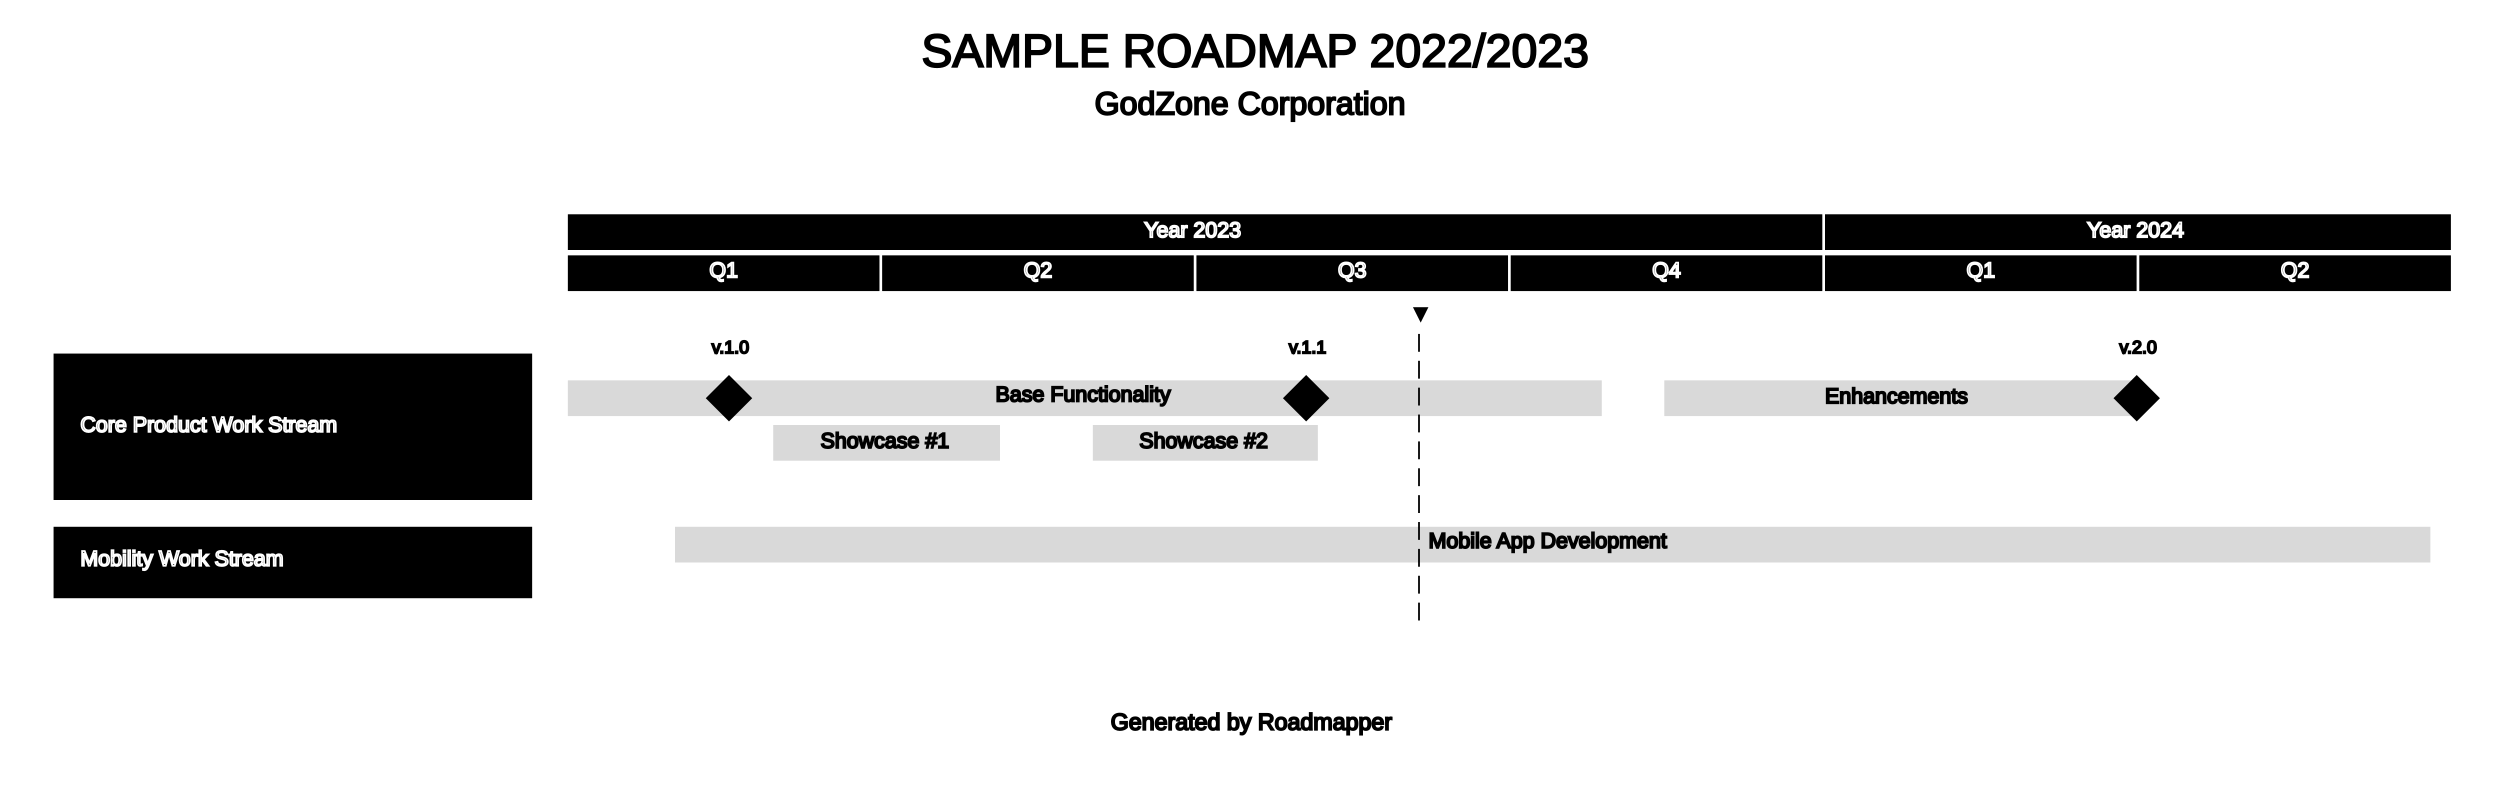
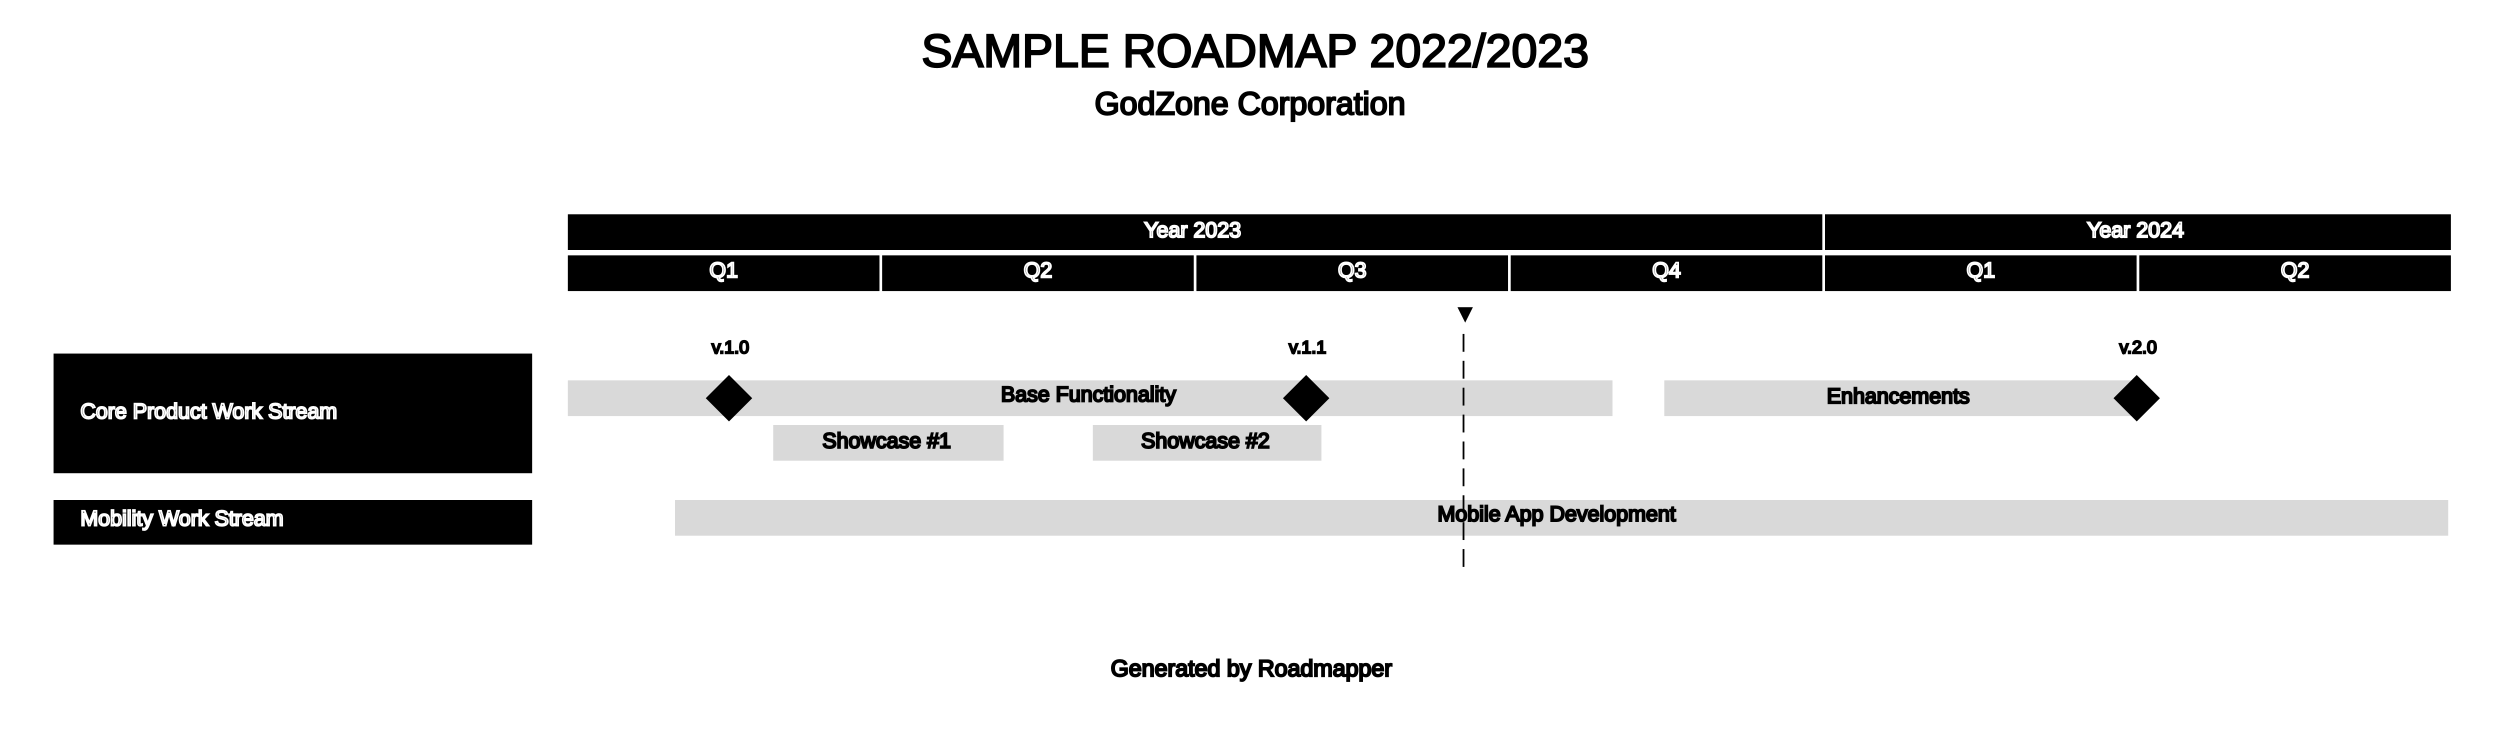
- <svg xmlns="http://www.w3.org/2000/svg" width="1400" height="450" viewBox="0 0 1400 450">
+ <svg xmlns="http://www.w3.org/2000/svg" width="1400" height="420" viewBox="0 0 1400 420">
  <defs>
</defs>
  <rect x="0" y="0" width="1400" height="1000" fill="#FFFFFF" />
  <text x="516.0" y="30" font-size="26" text-anchor="start" dominant-baseline="middle" font-family="Arial" stroke="#000000">SAMPLE ROADMAP 2022/2023</text>
  <text x="613.0" y="59" font-size="18" text-anchor="start" dominant-baseline="middle" font-family="Arial" stroke="#000000">GodZone Corporation</text>
  <rect x="318.0" y="120" width="702.5" height="20" fill="#000000" />
  <text x="640.75" y="124.5" font-size="12" stroke="#FFFFFF" text-anchor="start" dominant-baseline="hanging" font-family="Arial">Year 2023</text>
  <rect x="1022.0" y="120" width="350.5" height="20" fill="#000000" />
  <text x="1168.75" y="124.5" font-size="12" stroke="#FFFFFF" text-anchor="start" dominant-baseline="hanging" font-family="Arial">Year 2024</text>
  <rect x="318.0" y="143" width="174.5" height="20" fill="#000000" />
  <text x="397.25" y="147.0" font-size="12" stroke="#FFFFFF" text-anchor="start" dominant-baseline="hanging" font-family="Arial">Q1</text>
  <rect x="494.0" y="143" width="174.5" height="20" fill="#000000" />
  <text x="573.25" y="147.0" font-size="12" stroke="#FFFFFF" text-anchor="start" dominant-baseline="hanging" font-family="Arial">Q2</text>
  <rect x="670.0" y="143" width="174.5" height="20" fill="#000000" />
  <text x="749.25" y="147.0" font-size="12" stroke="#FFFFFF" text-anchor="start" dominant-baseline="hanging" font-family="Arial">Q3</text>
  <rect x="846.0" y="143" width="174.5" height="20" fill="#000000" />
  <text x="925.25" y="147.0" font-size="12" stroke="#FFFFFF" text-anchor="start" dominant-baseline="hanging" font-family="Arial">Q4</text>
  <rect x="1022.0" y="143" width="174.5" height="20" fill="#000000" />
  <text x="1101.25" y="147.0" font-size="12" stroke="#FFFFFF" text-anchor="start" dominant-baseline="hanging" font-family="Arial">Q1</text>
  <rect x="1198.0" y="143" width="174.5" height="20" fill="#000000" />
  <text x="1277.25" y="147.0" font-size="12" stroke="#FFFFFF" text-anchor="start" dominant-baseline="hanging" font-family="Arial">Q2</text>
-   <path d="M493.0,163 L493.0,345" width="1" fill="(230, 230, 230, 12750)" />
-   <path d="M669.0,163 L669.0,345" width="1" fill="(230, 230, 230, 12750)" />
-   <path d="M845.0,163 L845.0,345" width="1" fill="(230, 230, 230, 12750)" />
-   <path d="M1021.0,163 L1021.0,345" width="1" fill="(230, 230, 230, 12750)" />
-   <path d="M1197.0,163 L1197.0,345" width="1" fill="(230, 230, 230, 12750)" />
-   <rect x="30" y="198" width="268.0" height="82" fill="#000000" />
-   <text x="45" y="233.5" font-size="12" stroke="#FFFFFF" text-anchor="start" dominant-baseline="hanging" font-family="Arial">Core Product Work Stream</text>
-   <rect x="318" y="213" width="579" height="20" fill="#D9D9D9" />
-   <text x="557.5" y="216.5" font-size="12" stroke="#000000" text-anchor="start" dominant-baseline="hanging" font-family="Arial">Base Functionality</text>
-   <rect x="932" y="213" width="262" height="20" fill="#D9D9D9" />
-   <text x="1022.0" y="217.5" font-size="12" stroke="#000000" text-anchor="start" dominant-baseline="hanging" font-family="Arial">Enhancements</text>
+   <path d="M493.0,163 L493.0,315" width="1" fill="(230, 230, 230, 12750)" />
+   <path d="M669.0,163 L669.0,315" width="1" fill="(230, 230, 230, 12750)" />
+   <path d="M845.0,163 L845.0,315" width="1" fill="(230, 230, 230, 12750)" />
+   <path d="M1021.0,163 L1021.0,315" width="1" fill="(230, 230, 230, 12750)" />
+   <path d="M1197.0,163 L1197.0,315" width="1" fill="(230, 230, 230, 12750)" />
+   <rect x="30" y="198" width="268.0" height="67" fill="#000000" />
+   <text x="45" y="226.0" font-size="12" stroke="#FFFFFF" text-anchor="start" dominant-baseline="hanging" font-family="Arial">Core Product Work Stream</text>
+   <rect x="318" y="213" width="585" height="20" fill="#D9D9D9" />
+   <text x="560.5" y="216.5" font-size="12" stroke="#000000" text-anchor="start" dominant-baseline="hanging" font-family="Arial">Base Functionality</text>
+   <rect x="932" y="213" width="264" height="20" fill="#D9D9D9" />
+   <text x="1023.0" y="217.5" font-size="12" stroke="#000000" text-anchor="start" dominant-baseline="hanging" font-family="Arial">Enhancements</text>
  <path d="M1196.561,210 L1209.561,223.0 L1196.561,236 L1183.561,223.0" fill="#000000" />
  <text x="1186.894" y="195" font-size="10" text-anchor="start" dominant-baseline="middle" font-family="Arial" stroke="#000000">v.2.0</text>
  <path d="M408.23,210 L421.23,223.0 L408.23,236 L395.23,223.0" fill="#000000" />
  <text x="398.564" y="195" font-size="10" text-anchor="start" dominant-baseline="middle" font-family="Arial" stroke="#000000">v.1.0</text>
  <path d="M731.445,210 L744.445,223.0 L731.445,236 L718.445,223.0" fill="#000000" />
  <text x="721.778" y="195" font-size="10" text-anchor="start" dominant-baseline="middle" font-family="Arial" stroke="#000000">v.1.1</text>
-   <rect x="433" y="238" width="127" height="20" fill="#D9D9D9" />
-   <text x="459.5" y="242.5" font-size="12" stroke="#000000" text-anchor="start" dominant-baseline="hanging" font-family="Arial">Showcase #1</text>
-   <rect x="612" y="238" width="126" height="20" fill="#D9D9D9" />
-   <text x="638.0" y="242.5" font-size="12" stroke="#000000" text-anchor="start" dominant-baseline="hanging" font-family="Arial">Showcase #2</text>
-   <rect x="30" y="295" width="268.0" height="40" fill="#000000" />
-   <text x="45" y="308.5" font-size="12" stroke="#FFFFFF" text-anchor="start" dominant-baseline="hanging" font-family="Arial">Mobility Work Stream</text>
-   <rect x="378" y="295" width="983" height="20" fill="#D9D9D9" />
-   <text x="800.0" y="298.5" font-size="12" stroke="#000000" text-anchor="start" dominant-baseline="hanging" font-family="Arial">Mobile App Development</text>
-   <text x="789.643" y="176" font-size="12" text-anchor="start" dominant-baseline="middle" font-family="Arial" stroke="#000000">▼</text>
-   <path d="M794.643,187.0 L794.643,197.0" stroke="#000000" />
-   <path d="M794.643,202.048 L794.643,212.048" stroke="#000000" />
-   <path d="M794.643,217.095 L794.643,227.095" stroke="#000000" />
-   <path d="M794.643,232.143 L794.643,242.143" stroke="#000000" />
-   <path d="M794.643,247.19 L794.643,257.19" stroke="#000000" />
-   <path d="M794.643,262.238 L794.643,272.238" stroke="#000000" />
-   <path d="M794.643,277.286 L794.643,287.286" stroke="#000000" />
-   <path d="M794.643,292.333 L794.643,302.333" stroke="#000000" />
-   <path d="M794.643,307.381 L794.643,317.381" stroke="#000000" />
-   <path d="M794.643,322.429 L794.643,332.429" stroke="#000000" />
-   <path d="M794.643,337.476 L794.643,347.476" stroke="#000000" />
-   <text x="622.0" y="405" font-size="13" text-anchor="start" dominant-baseline="middle" font-family="Arial" stroke="#000000">Generated by Roadmapper</text>
+   <rect x="433" y="238" width="129" height="20" fill="#D9D9D9" />
+   <text x="460.5" y="242.5" font-size="12" stroke="#000000" text-anchor="start" dominant-baseline="hanging" font-family="Arial">Showcase #1</text>
+   <rect x="612" y="238" width="128" height="20" fill="#D9D9D9" />
+   <text x="639.0" y="242.5" font-size="12" stroke="#000000" text-anchor="start" dominant-baseline="hanging" font-family="Arial">Showcase #2</text>
+   <rect x="30" y="280" width="268.0" height="25" fill="#000000" />
+   <text x="45" y="286.0" font-size="12" stroke="#FFFFFF" text-anchor="start" dominant-baseline="hanging" font-family="Arial">Mobility Work Stream</text>
+   <rect x="378" y="280" width="993" height="20" fill="#D9D9D9" />
+   <text x="805.0" y="283.5" font-size="12" stroke="#000000" text-anchor="start" dominant-baseline="hanging" font-family="Arial">Mobile App Development</text>
+   <text x="814.571" y="176" font-size="12" text-anchor="start" dominant-baseline="middle" font-family="Arial" stroke="#000000">▼</text>
+   <path d="M819.571,187.0 L819.571,197.0" stroke="#000000" />
+   <path d="M819.571,202.059 L819.571,212.059" stroke="#000000" />
+   <path d="M819.571,217.118 L819.571,227.118" stroke="#000000" />
+   <path d="M819.571,232.176 L819.571,242.176" stroke="#000000" />
+   <path d="M819.571,247.235 L819.571,257.235" stroke="#000000" />
+   <path d="M819.571,262.294 L819.571,272.294" stroke="#000000" />
+   <path d="M819.571,277.353 L819.571,287.353" stroke="#000000" />
+   <path d="M819.571,292.412 L819.571,302.412" stroke="#000000" />
+   <path d="M819.571,307.471 L819.571,317.471" stroke="#000000" />
+   <text x="622.0" y="375" font-size="13" text-anchor="start" dominant-baseline="middle" font-family="Arial" stroke="#000000">Generated by Roadmapper</text>
</svg>
